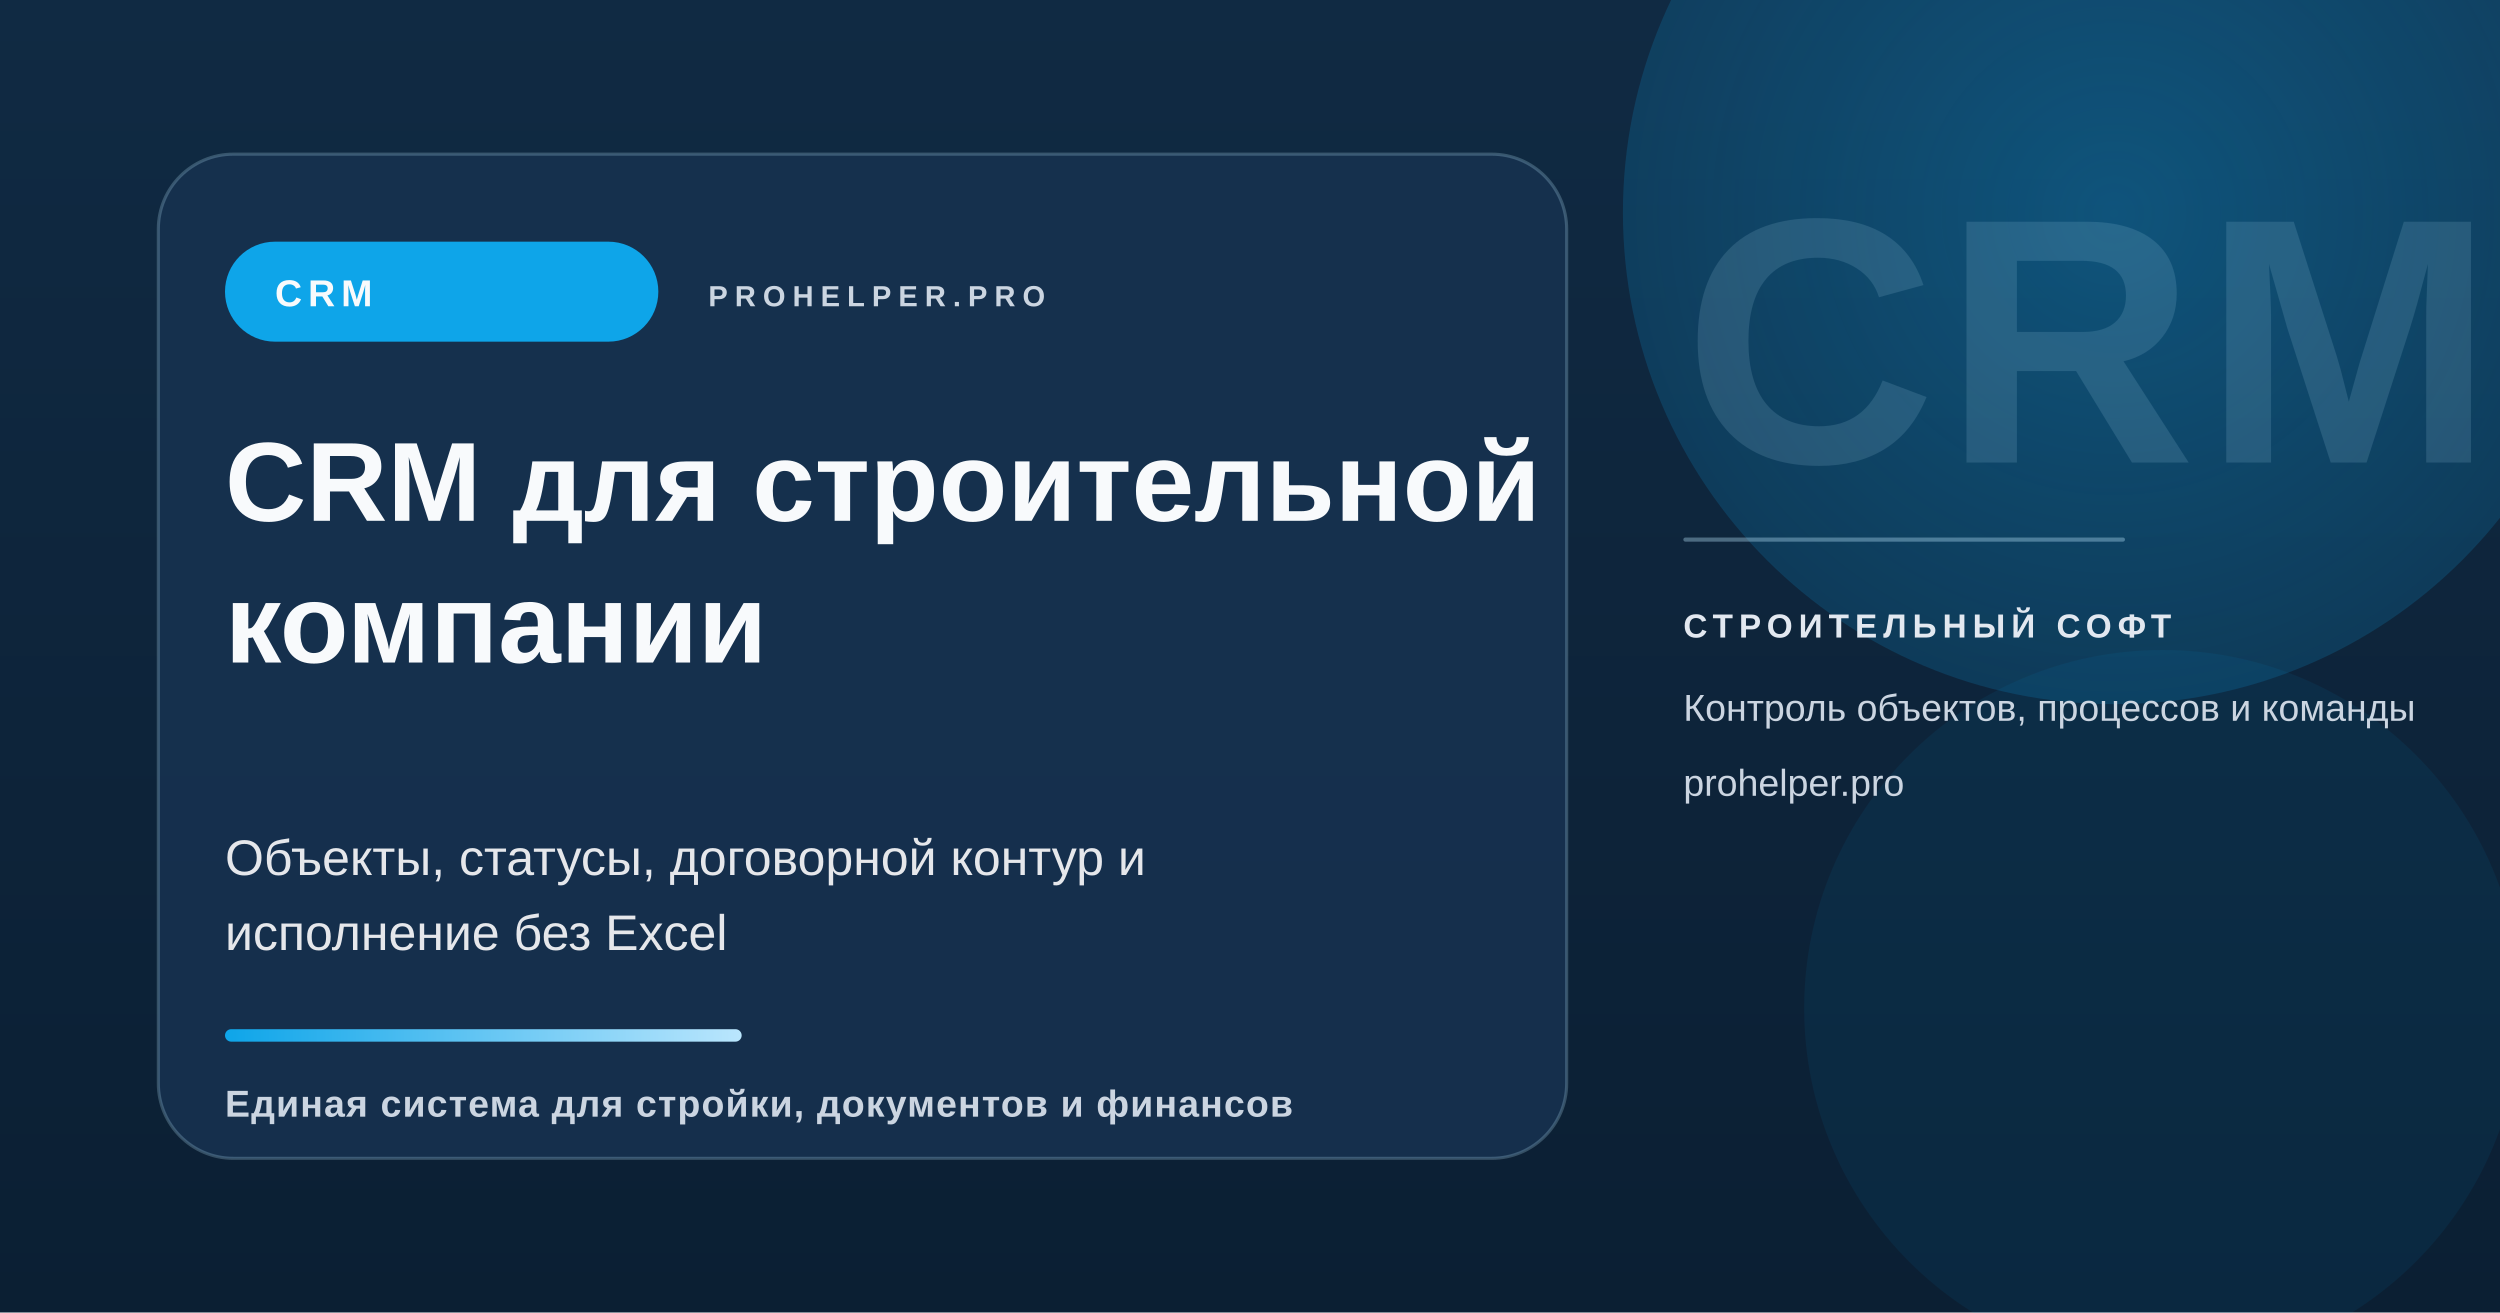
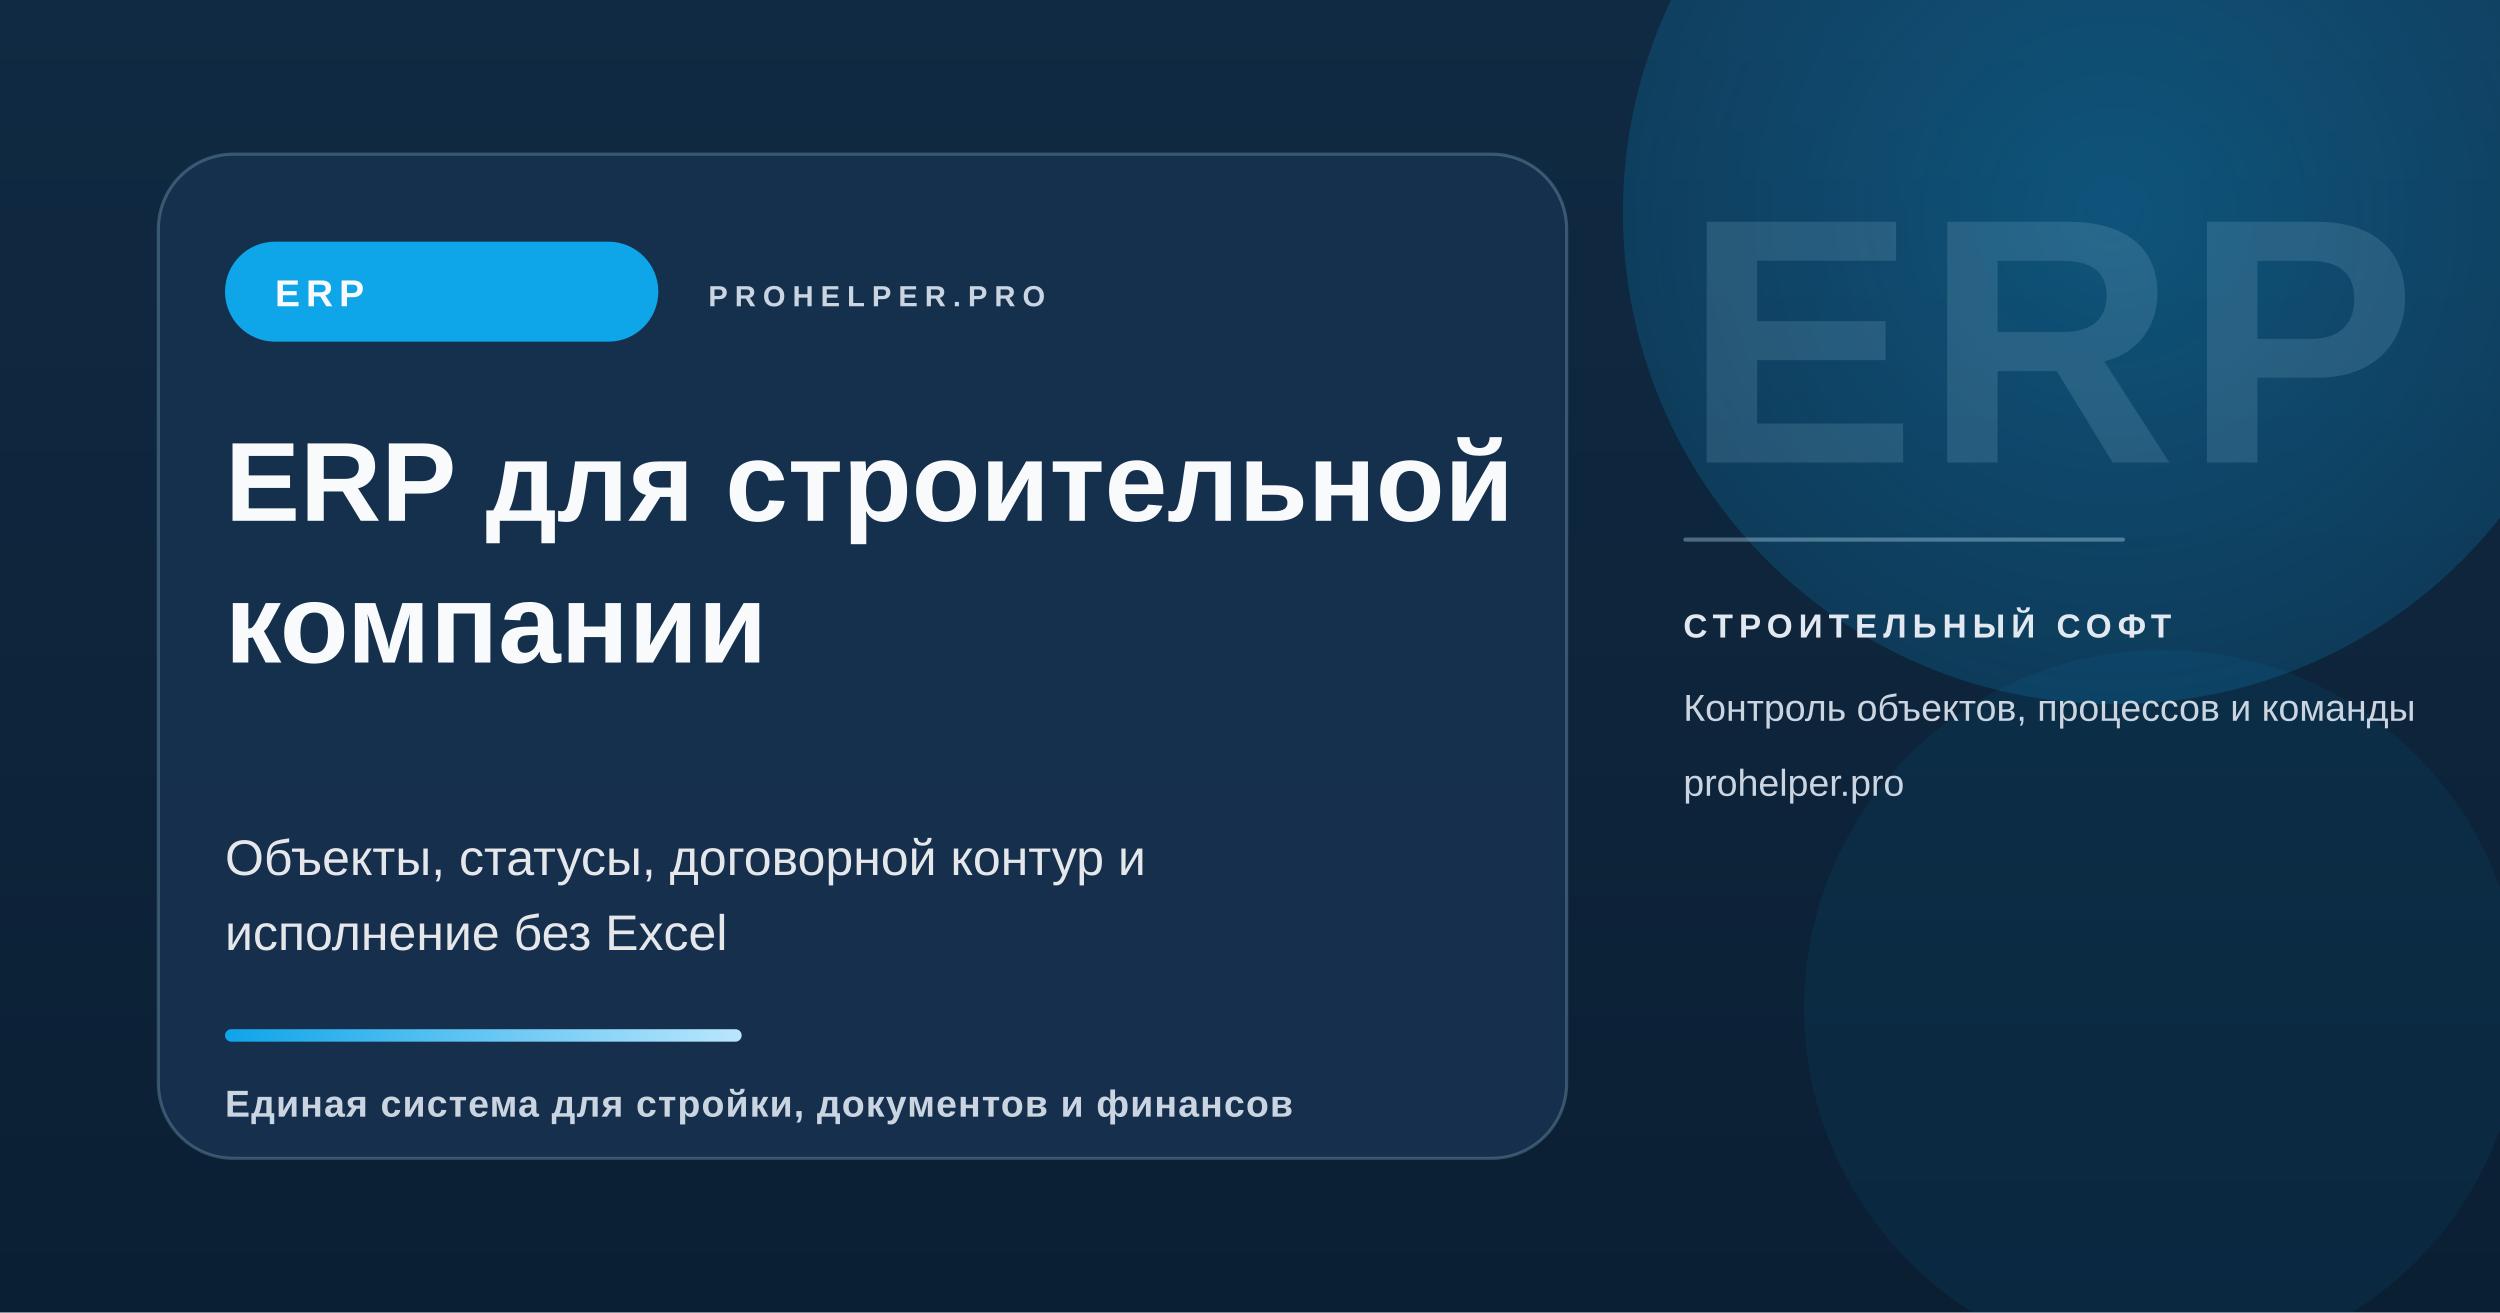
<svg xmlns="http://www.w3.org/2000/svg" width="1200" height="630" viewBox="0 0 1200 630" fill="none">
  <defs>
    <linearGradient id="bg-construction-crm" x1="600" y1="0" x2="600" y2="630" gradientUnits="userSpaceOnUse">
      <stop stop-color="#102A43" />
      <stop offset="1" stop-color="#0B1F33" />
    </linearGradient>
    <radialGradient id="glow-construction-crm" cx="0" cy="0" r="1" gradientUnits="userSpaceOnUse" gradientTransform="translate(1015 102) rotate(123.5) scale(472 472)">
      <stop stop-color="#0EA5E9" stop-opacity="0.35" />
      <stop offset="1" stop-color="#0EA5E9" stop-opacity="0" />
    </radialGradient>
    <linearGradient id="line-construction-crm" x1="0" y1="0" x2="1" y2="0">
      <stop stop-color="#0EA5E9" />
      <stop offset="1" stop-color="#BAE6FD" />
    </linearGradient>
    <style>
      .eyebrow { font: 700 18px 'Segoe UI', 'Arial', sans-serif; letter-spacing: 0.16em; fill: #F8FAFC; }
      .brand-secondary { font: 600 14px 'Segoe UI', 'Arial', sans-serif; letter-spacing: 0.24em; fill: #CBD5E1; }
      .title { font: 700 54px 'Segoe UI', 'Arial', sans-serif; fill: #F8FAFC; }
      .subtitle { font: 500 24px 'Segoe UI', 'Arial', sans-serif; fill: #E5E7EB; }
      .meta { font: 600 18px 'Segoe UI', 'Arial', sans-serif; fill: #CBD5E1; letter-spacing: 0.03em; }
      .mark { font-family: 'Segoe UI', 'Arial', sans-serif; font-weight: 800; fill: #BAE6FD; opacity: 0.14; }
      .mark-caption { font: 700 16px 'Segoe UI', 'Arial', sans-serif; fill: #E2E8F0; letter-spacing: 0.18em; }
      .mark-support { font: 500 18px 'Segoe UI', 'Arial', sans-serif; fill: #CBD5E1; }
    </style>
  </defs>
  <rect width="1200" height="630" fill="url(#bg-construction-crm)" />
  <circle cx="1015" cy="102" r="236" fill="url(#glow-construction-crm)" />
  <circle cx="1038" cy="484" r="172" fill="#0EA5E9" fill-opacity="0.07" />
  <rect x="76" y="74" width="676" height="482" rx="36" fill="#17314F" fill-opacity="0.9" stroke="#BAE6FD" stroke-opacity="0.24" stroke-width="1.5" />
  <rect x="108" y="116" width="208" height="48" rx="24" fill="#0EA5E9" />
-   <text x="132" y="147" class="eyebrow">CRM</text>
+   <text x="132" y="147" class="eyebrow">ERP</text>
  <text x="340" y="147" class="brand-secondary">PROHELPER.PRO</text>
-   <text x="108" y="250" class="title">CRM для строительной</text>
+   <text x="108" y="250" class="title">ERP для строительной</text>
  <text x="108" y="318" class="title">компании</text>
  <text x="108" y="420" class="subtitle">Объекты, статусы, договорной контур и</text>
  <text x="108" y="456" class="subtitle">исполнение без Excel</text>
  <rect x="108" y="494" width="248" height="6" rx="3" fill="url(#line-construction-crm)" />
  <text x="108" y="536" class="meta">Единая система для стройки, документов и финансов</text>
-   <text x="808" y="222" class="mark" font-size="168" letter-spacing="0.02em">CRM</text>
+   <text x="808" y="222" class="mark" font-size="168" letter-spacing="0.02em">ERP</text>
  <rect x="808" y="258" width="212" height="2" rx="1" fill="#BAE6FD" fill-opacity="0.36" />
  <text x="808" y="306" class="mark-caption">СТРОИТЕЛЬНЫЙ СОФТ</text>
  <text x="808" y="346" class="mark-support">Контроль объектов, процессов и команды</text>
  <text x="808" y="382" class="mark-support">prohelper.pro</text>
</svg>
